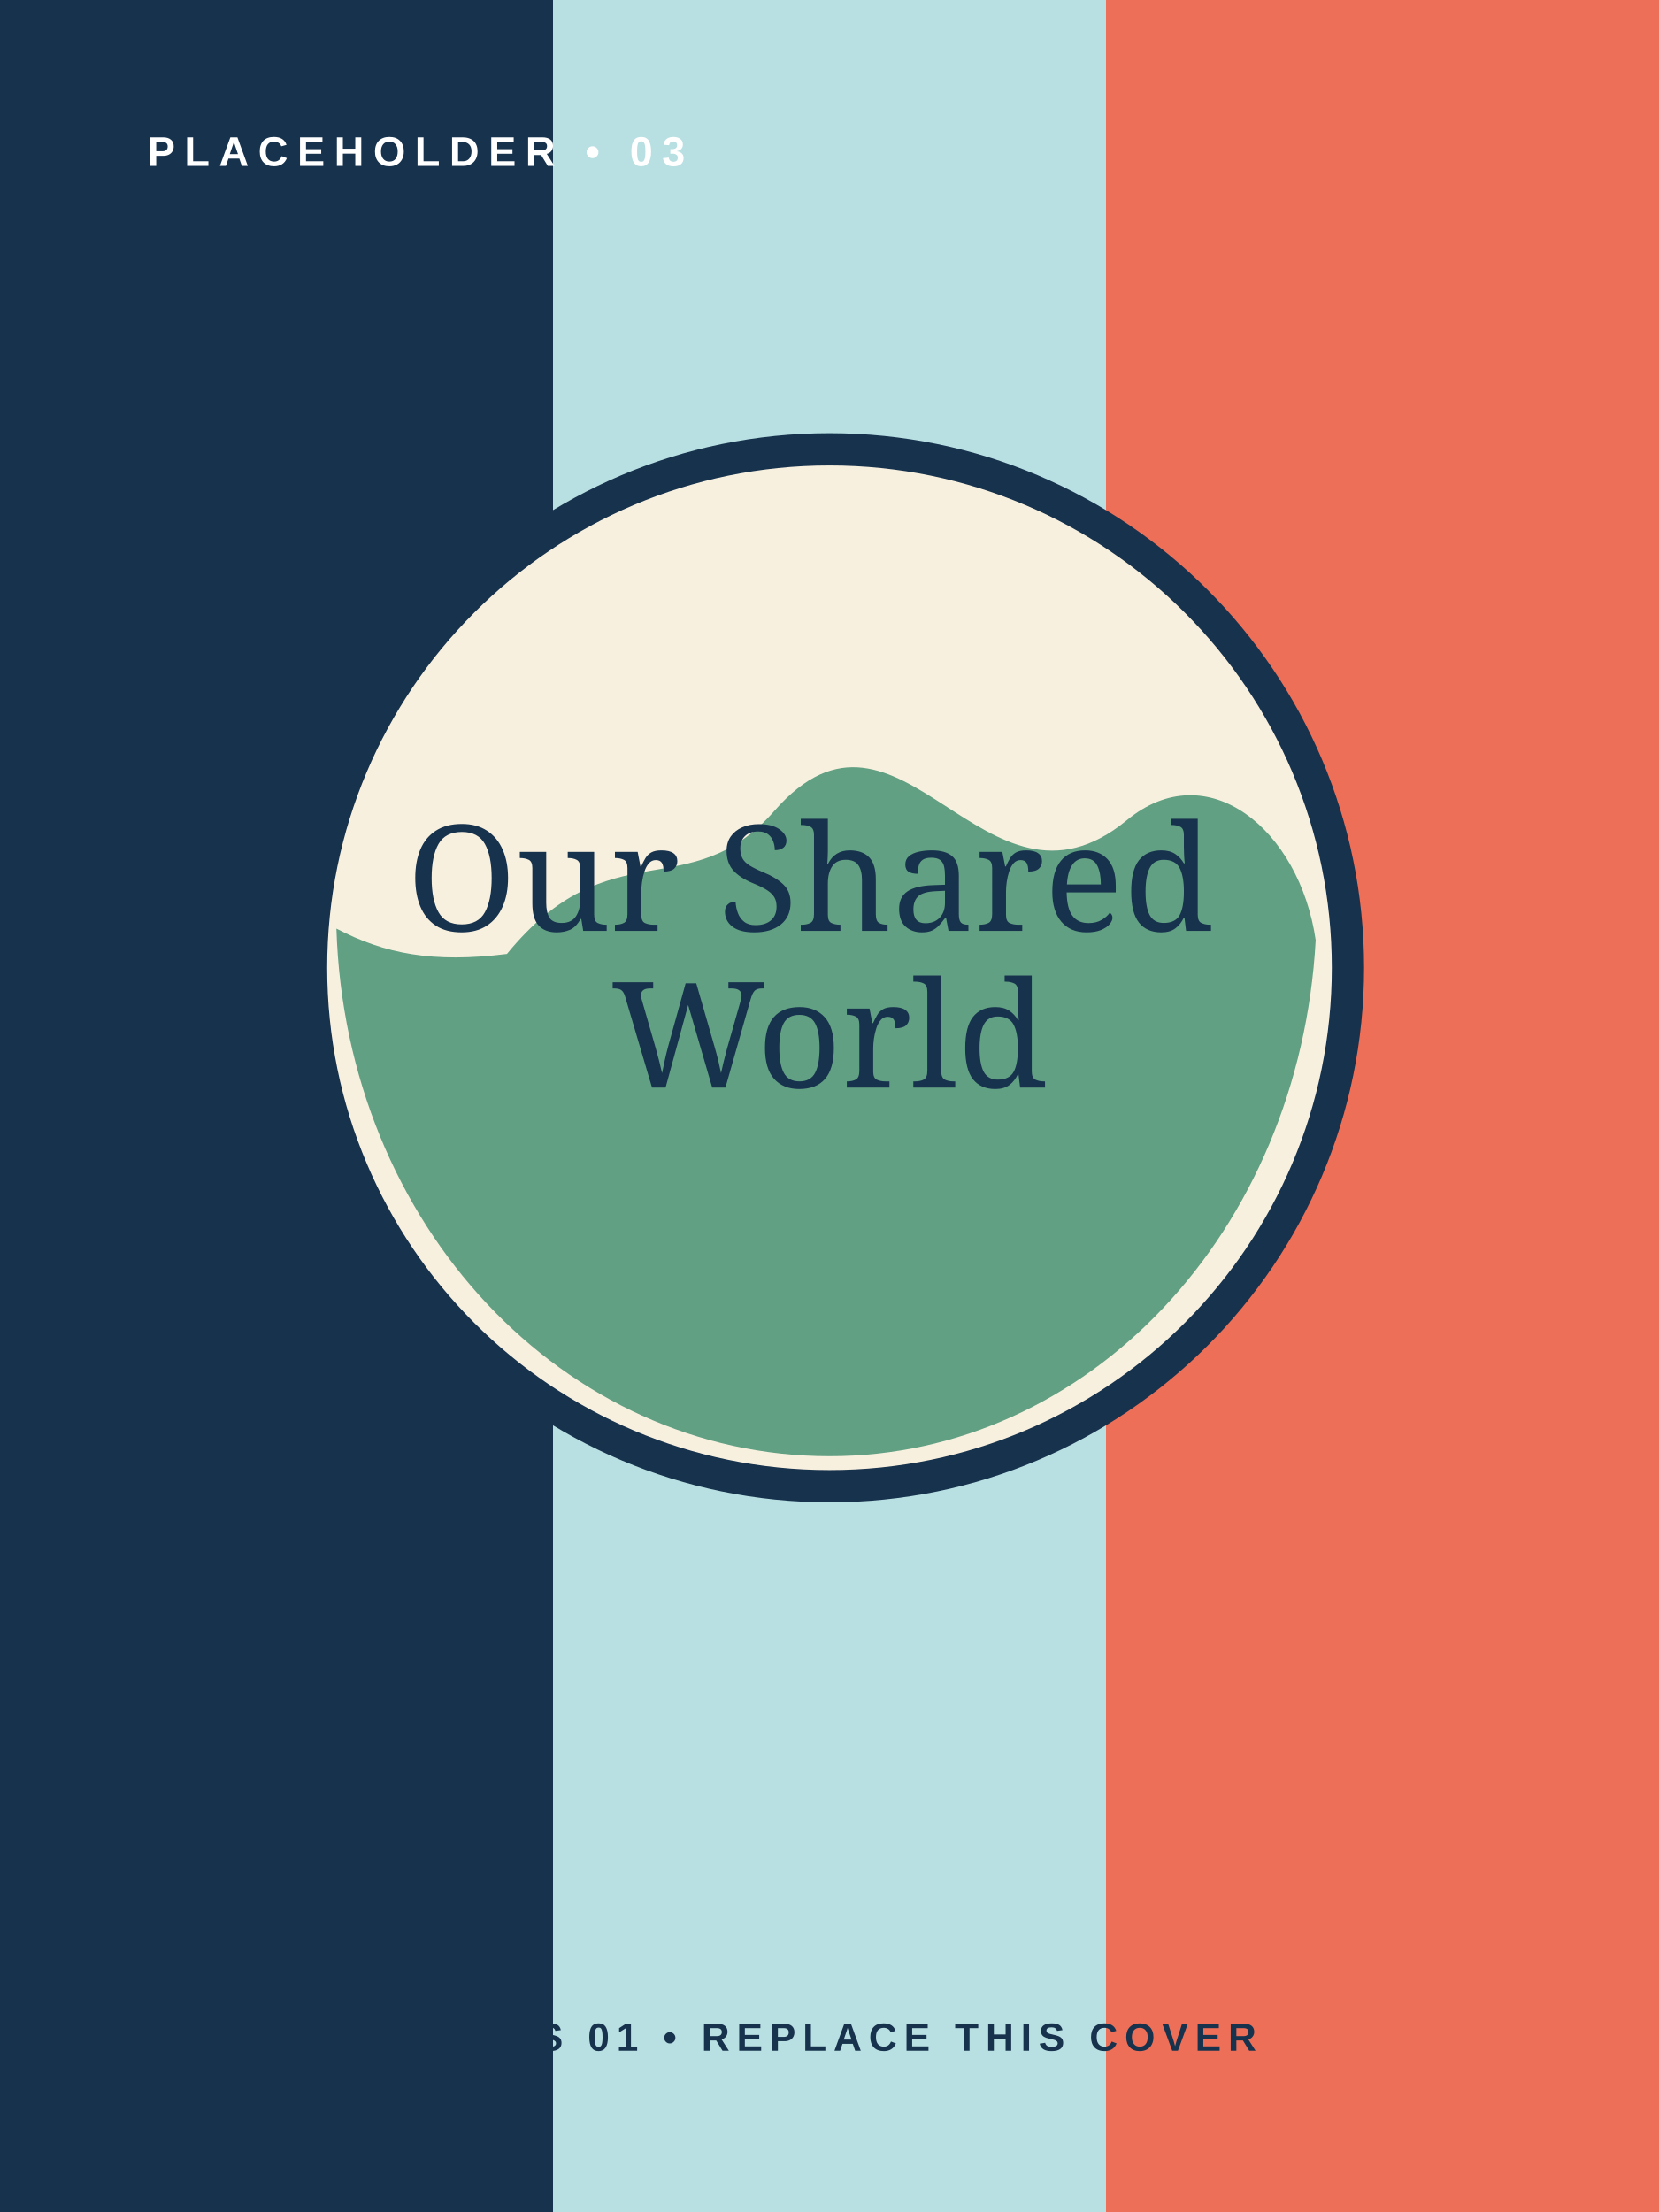
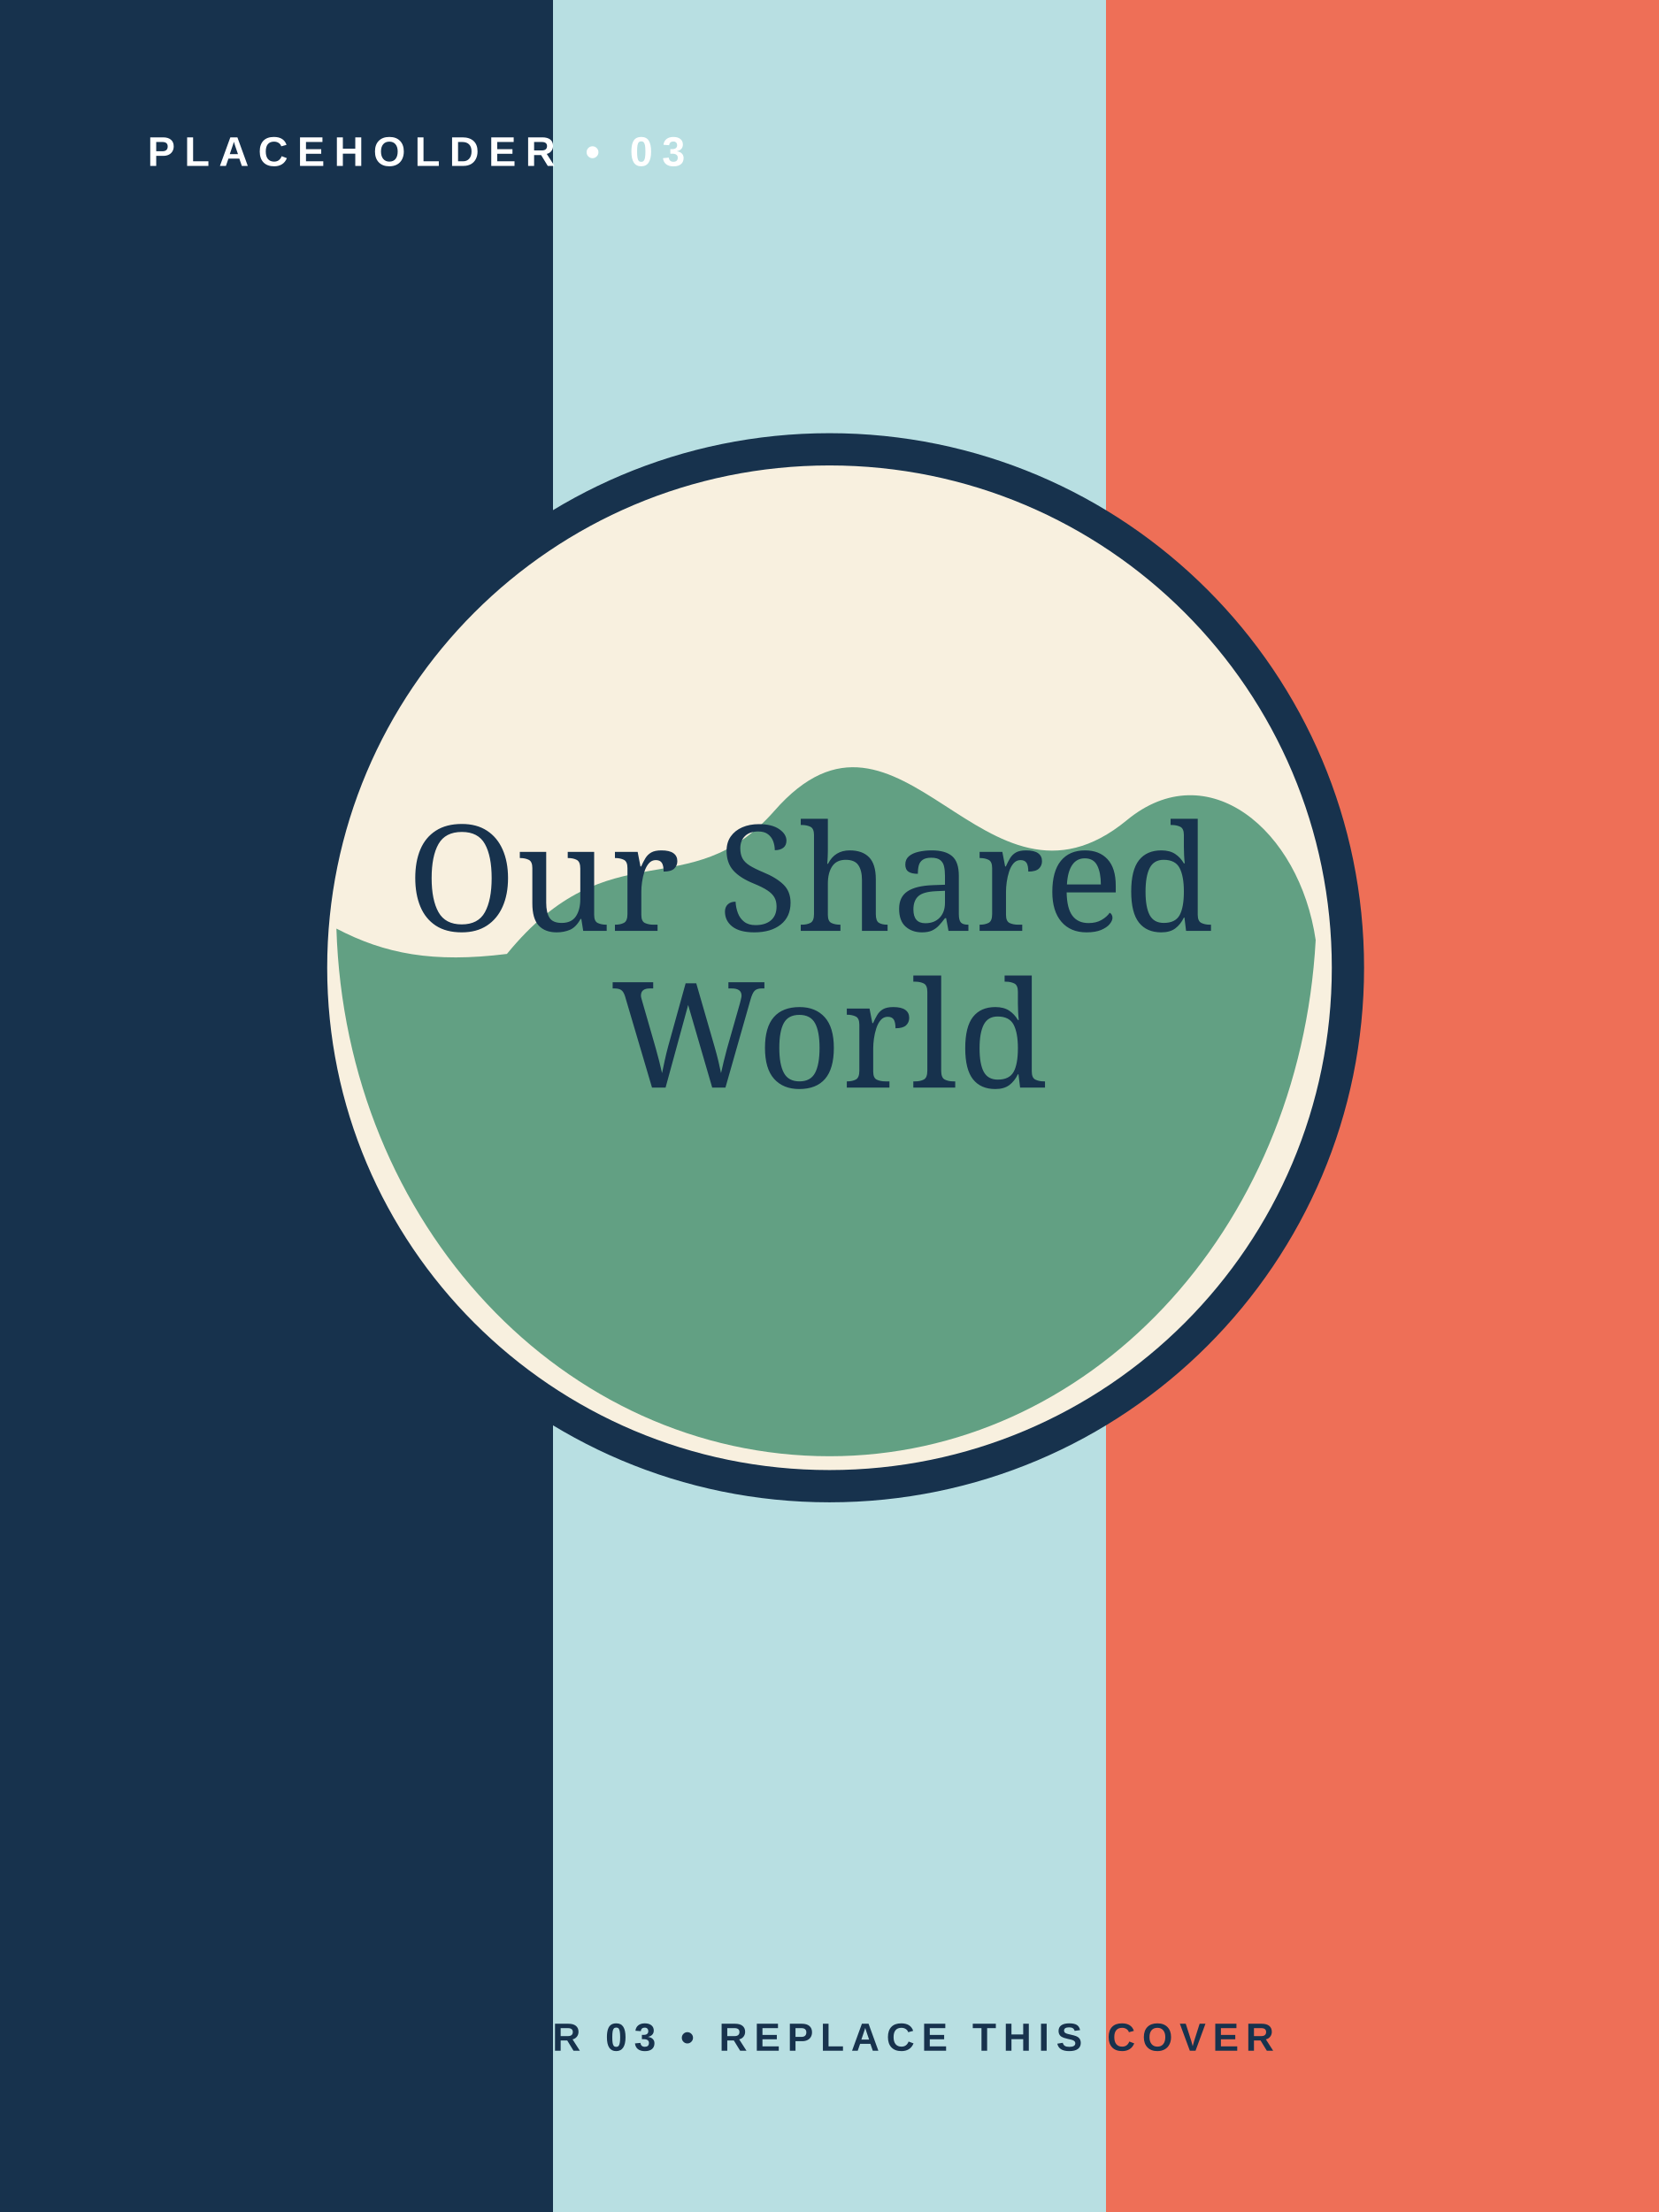
- <svg xmlns="http://www.w3.org/2000/svg" viewBox="0 0 720 960">
+ <svg xmlns="http://www.w3.org/2000/svg" width="720" height="960" viewBox="0 0 720 960">
  <rect width="720" height="960" fill="#b8dfe2" />
  <path d="M0 0h240v960H0z" fill="#17324d" />
  <path d="M480 0h240v960H480z" fill="#ee6f57" />
  <circle cx="360" cy="420" r="225" fill="#f8f0df" stroke="#17324d" stroke-width="14" />
  <path d="M220 414c45-55 79-20 116-62 55-63 91 55 153 4 35-29 75 4 82 52-7 127-99 224-211 224-115 0-210-100-214-229 21 11 42 15 74 11Z" fill="#62a083" />
  <text x="64" y="72" fill="#fff" font-family="Arial,sans-serif" font-size="18" font-weight="700" letter-spacing="4">PLACEHOLDER • 03</text>
  <text x="360" y="404" fill="#17324d" font-family="Georgia,serif" font-size="64" text-anchor="middle">
    <tspan x="360">Our Shared</tspan>
    <tspan x="360" dy="68">World</tspan>
  </text>
-   <text x="360" y="890" fill="#17324d" font-family="Arial,sans-serif" font-size="17" font-weight="700" letter-spacing="3" text-anchor="middle">CLASS 01 • REPLACE THIS COVER</text>
+   <text x="360" y="890" fill="#17324d" font-family="Arial,sans-serif" font-size="17" font-weight="700" letter-spacing="3" text-anchor="middle">POSTER 03 • REPLACE THIS COVER</text>
</svg>
